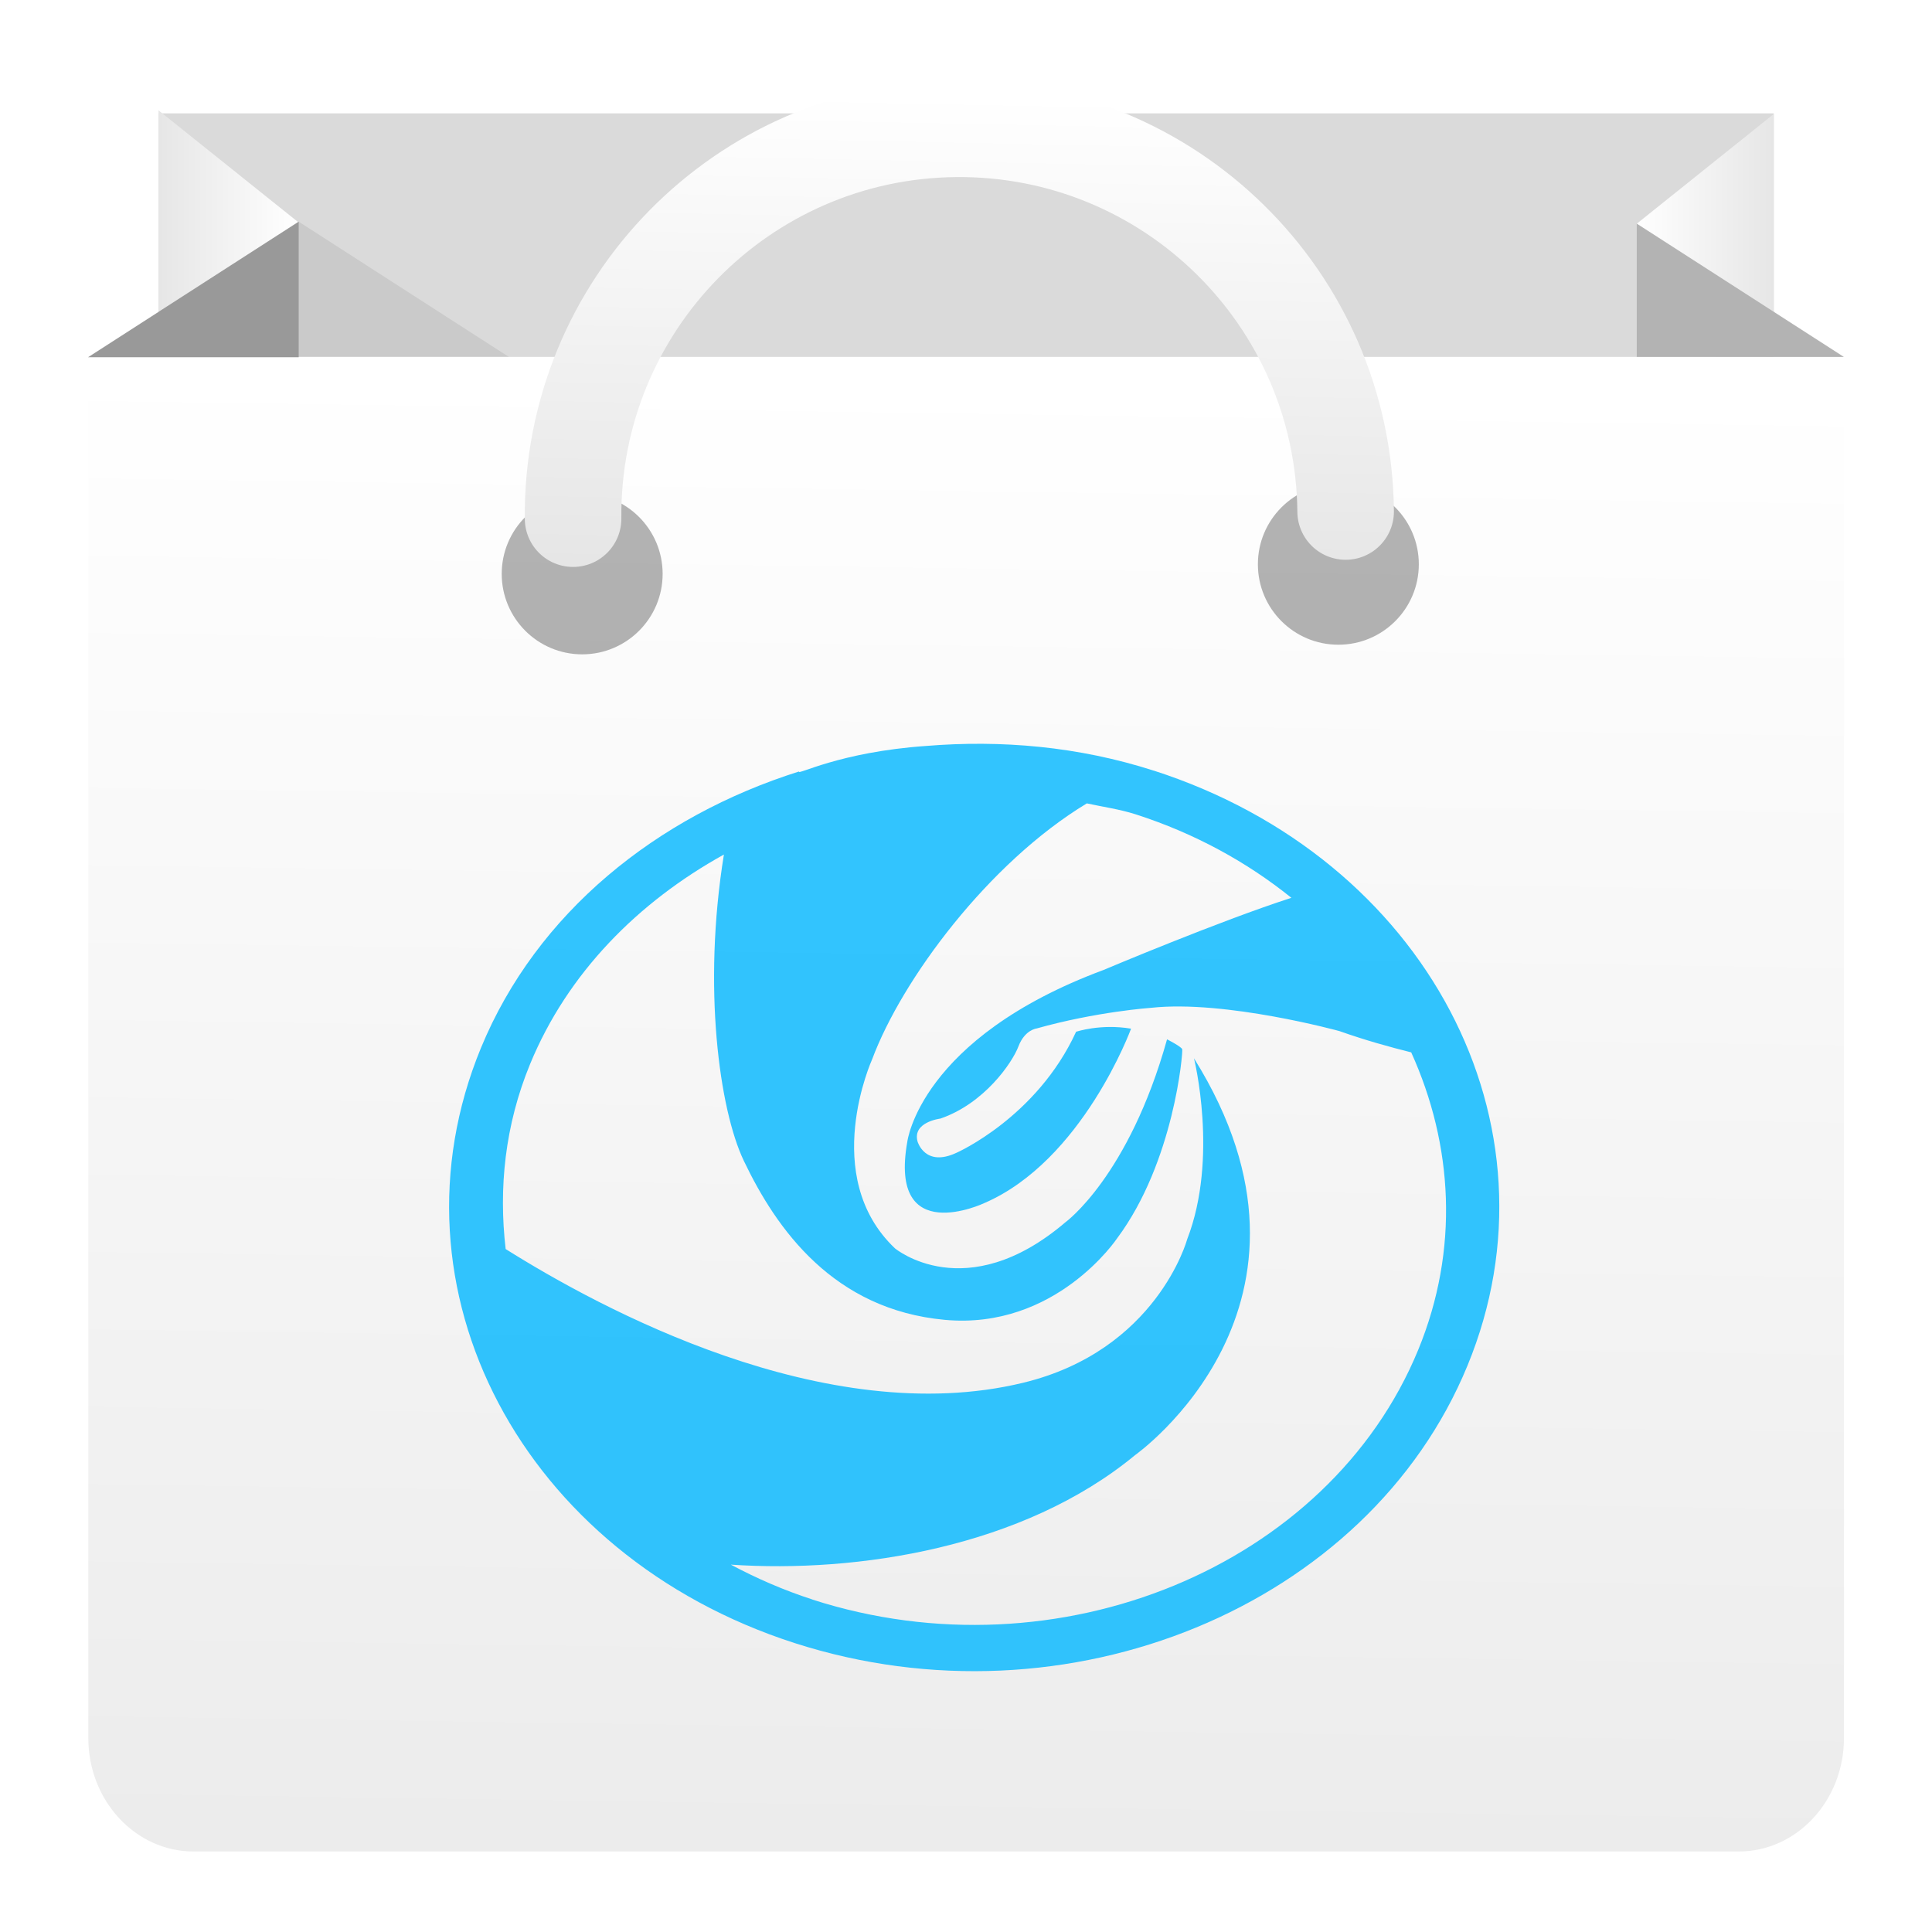
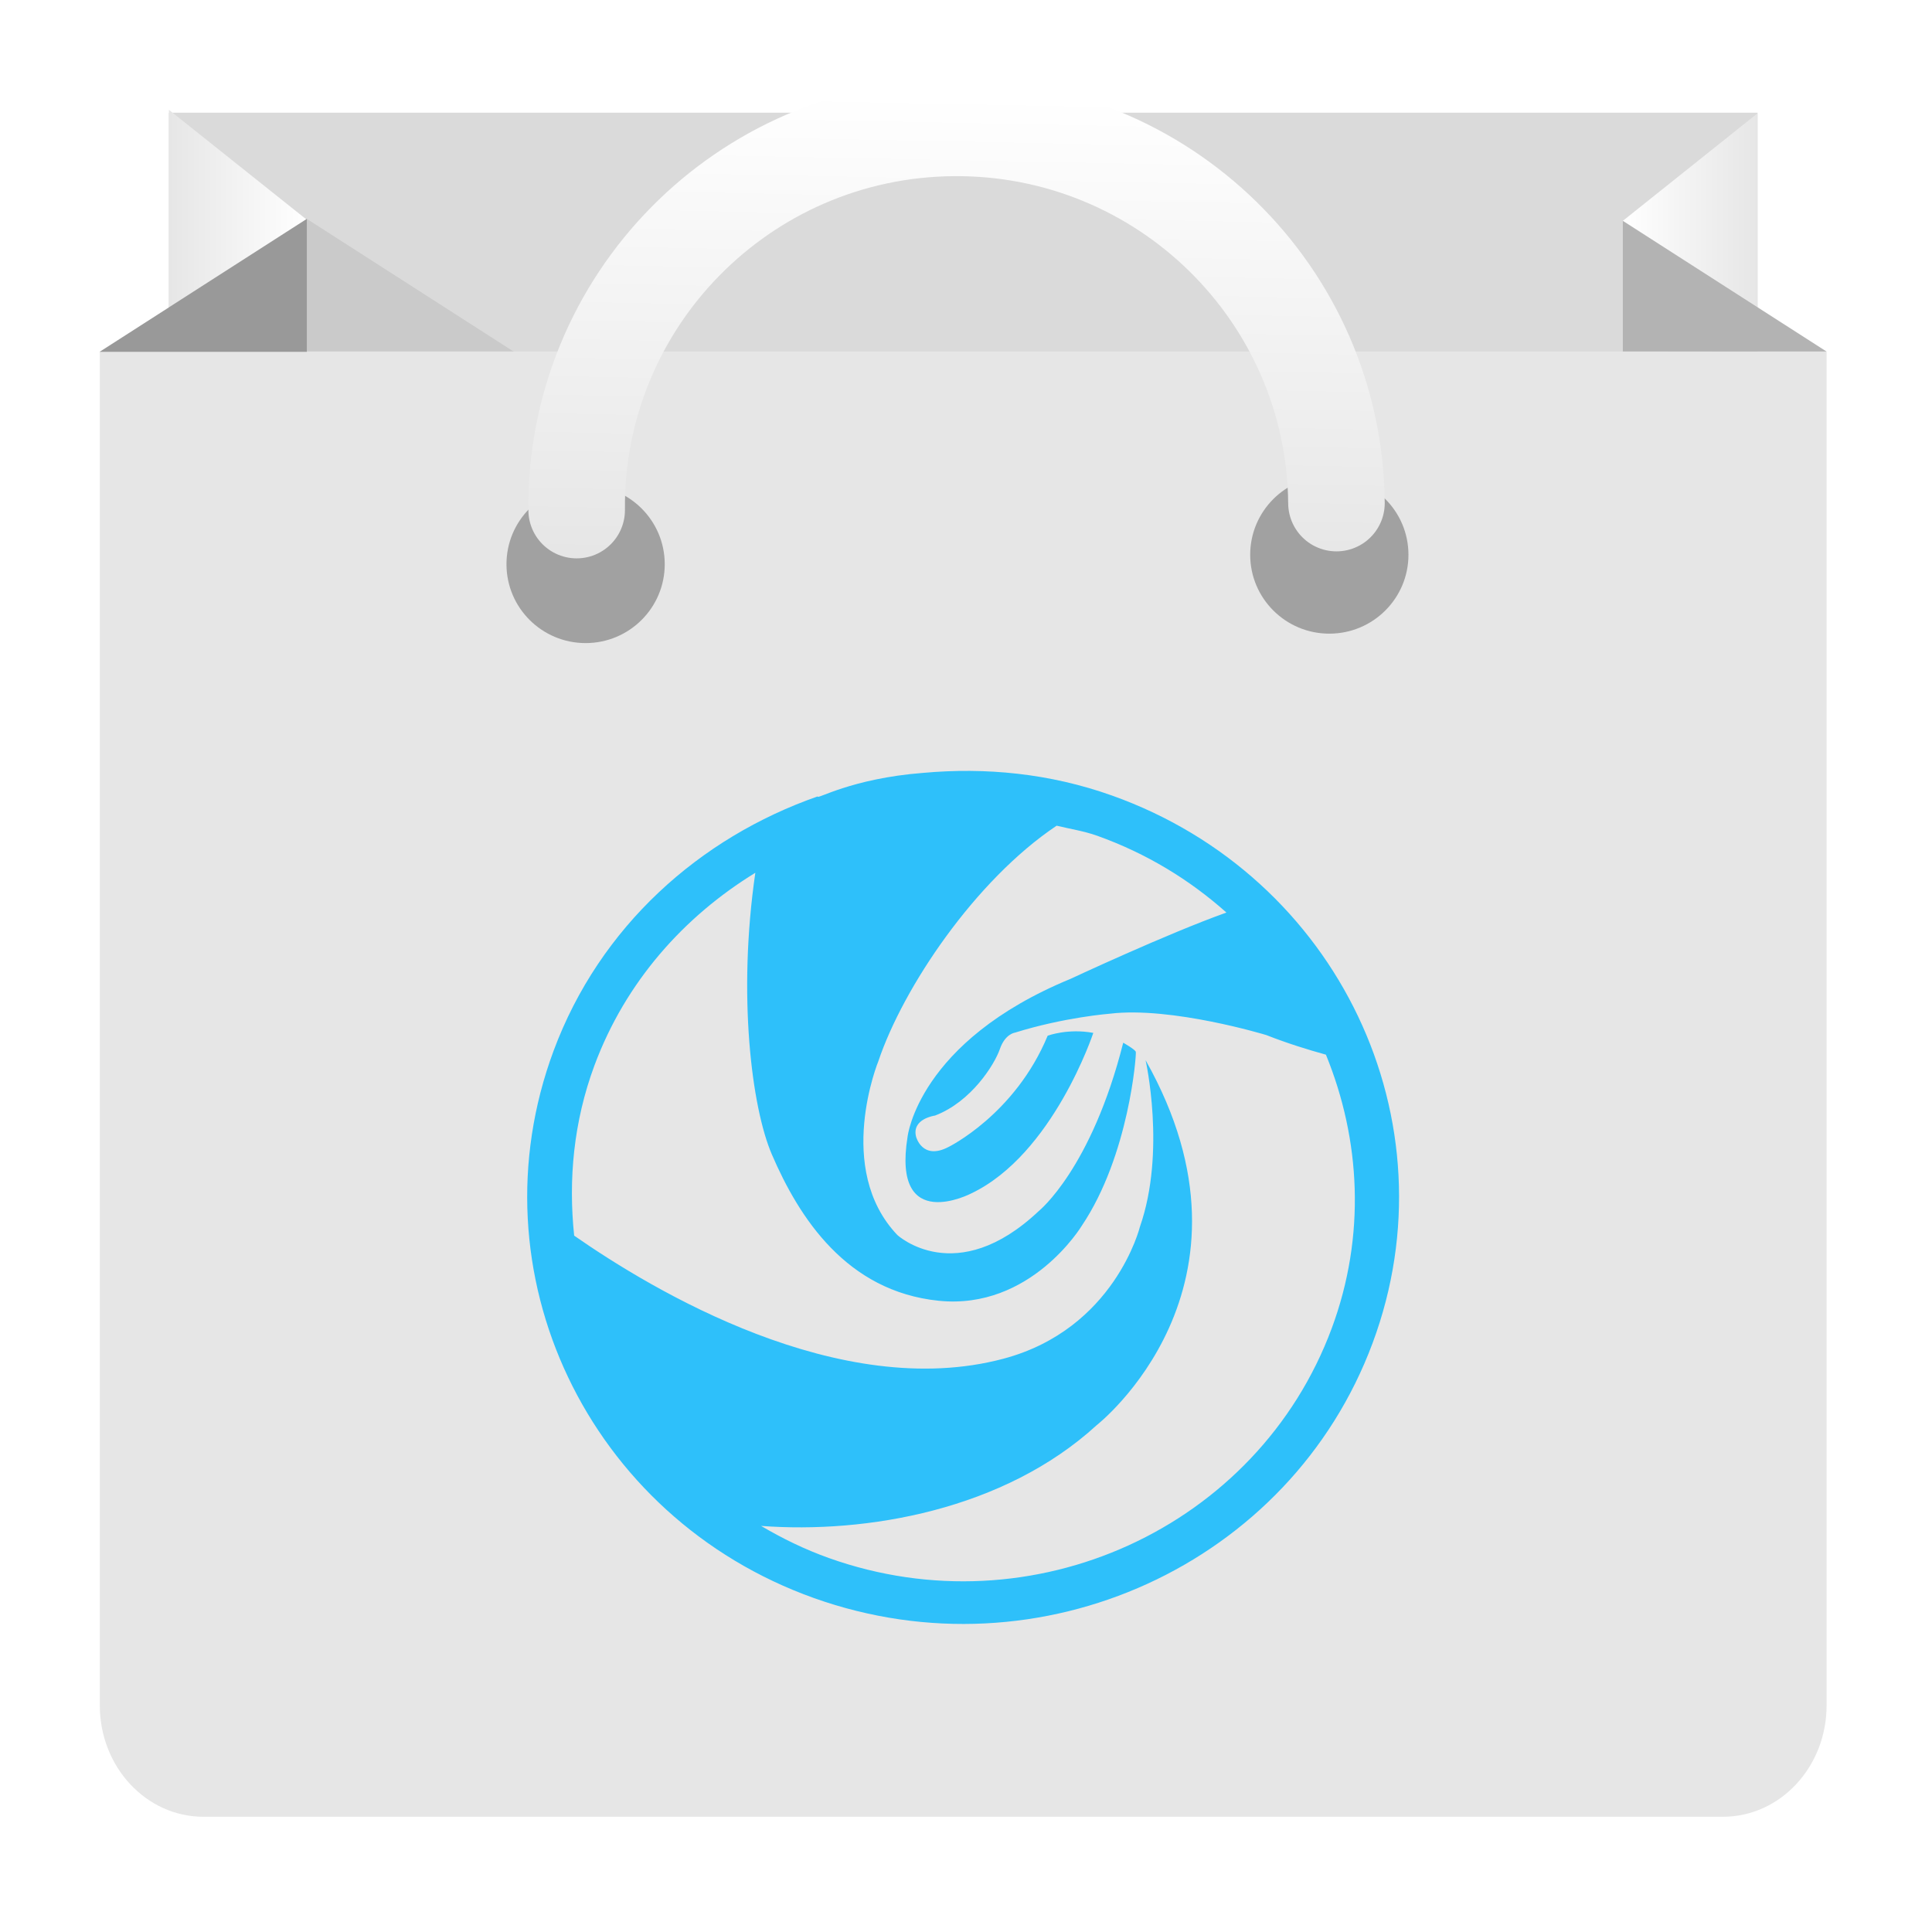
<svg xmlns="http://www.w3.org/2000/svg" xmlns:xlink="http://www.w3.org/1999/xlink" height="48" width="48" version="1.1" id="svg48">
  <defs id="defs52" />
-   <linearGradient id="a" gradientTransform="matrix(.4338766 0 0 .3470876 2.20214 2.74222)" gradientUnits="userSpaceOnUse" x1="4" x2="12" xlink:href="#f" y1="10" y2="10" />
-   <linearGradient id="b" gradientTransform="matrix(-.4265514 0 0 .3416149 45.77518 2.831479)" gradientUnits="userSpaceOnUse" x1="4" x2="12" xlink:href="#f" y1="10" y2="10" />
-   <linearGradient id="c" gradientUnits="userSpaceOnUse" x1="23.944" x2="24.18" xlink:href="#f" y1="14.186" y2="2.371" />
+   <linearGradient id="a" gradientTransform="matrix(0.4267248,0,0,0.3402806,2.489534,2.727664)" gradientUnits="userSpaceOnUse" x1="4" x2="12" xlink:href="#f" y1="10" y2="10" />
+   <linearGradient id="b" gradientTransform="matrix(-0.4195204,0,0,0.3349153,45.34434,2.815172)" gradientUnits="userSpaceOnUse" x1="4" x2="12" xlink:href="#f" y1="10" y2="10" />
+   <linearGradient id="c" gradientUnits="userSpaceOnUse" x1="23.944" x2="24.18" xlink:href="#f" y1="14.186" y2="2.371" gradientTransform="matrix(0.9835166,0,0,0.9803884,0.3236929,0.03922318)" />
  <linearGradient id="d" gradientUnits="userSpaceOnUse" x1="-31.595" x2="-31.595" y1="47.413" y2="5.743">
    <stop offset="0" stop-color="#3889e9" id="stop5" />
    <stop offset="1" stop-color="#5ea5fb" id="stop7" />
  </linearGradient>
  <linearGradient id="e" gradientUnits="userSpaceOnUse" x1="23.682" x2="24.213" y1="45.828" y2="9.324">
    <stop offset="0" stop-color="#ececec" id="stop10" />
    <stop offset="1" stop-color="#fff" id="stop12" />
  </linearGradient>
  <linearGradient id="f" gradientUnits="userSpaceOnUse" x1="23.945" x2="24.192" y1="13.74" y2="1.388">
    <stop offset="0" stop-color="#e6e6e6" id="stop15" />
    <stop offset="1" stop-color="#fff" id="stop17" />
  </linearGradient>
  <circle cx="-30.107" cy="26.578" fill="url(#d)" r="0" stroke-width="1.488" id="circle20" />
-   <path d="m3.938 2.816h40.13v8.724h-40.13z" fill="#ececec" stroke-width=".957" id="path22" />
-   <path d="m3.938 2.816h40.13v8.724h-40.13z" fill-opacity=".078" stroke-width=".957" id="path24" />
-   <path d="m3.938 9.684h3.471v-4.165l-3.471-2.777z" fill="url(#a)" stroke-width=".388" id="path26" />
-   <path d="m44.069 9.664h-3.412v-4.099l3.412-2.733z" fill="url(#b)" stroke-width=".382" id="path28" />
-   <path d="m7.421 5.507-3.484 2.242v2.253l2.391 1.539h10.469z" fill-opacity=".078" stroke-width=".957" id="path30" />
-   <path d="m45.813 43.18c0 1.557-1.172 2.82-2.617 2.82h-38.385c-1.445 0-2.617-1.263-2.617-2.82v-34.313h43.62z" fill="url(#e)" stroke-width=".957" id="path32" />
-   <path d="m45.811 8.868-5.152-3.316v3.316z" fill="#b3b3b3" stroke-width=".344" id="path34" />
-   <g id="g42" stroke-width=".957">
-     <path d="m2.187 8.876 5.234-3.369v3.369z" id="path36" fill="#999" />
-     <circle cx="33.251" cy="14.019" r="1.999" id="circle38" opacity=".3" />
-     <circle cx="14.464" cy="14.258" r="1.999" id="circle40" opacity=".3" />
+   <path d="M 4.196,2.8 H 43.665 V 11.353 H 4.196 Z" id="path22" style="fill:#ececec;stroke-width:0.957" />
+   <path d="M 4.196,2.8 H 43.665 V 11.353 H 4.196 Z" id="path24" style="fill-opacity:0.078;stroke-width:0.957" />
+   <path d="M 4.196,9.533 H 7.61 V 5.45 L 4.196,2.728 Z" id="path26" style="fill:url(#a);stroke-width:0.388" />
+   <path d="M 43.666,9.513 H 40.31 V 5.494 l 3.356,-2.679 z" id="path28" style="fill:url(#b);stroke-width:0.382" />
+   <path d="M 7.623,5.438 4.196,7.636 V 9.845 L 6.548,11.354 H 16.845 Z" id="path30" style="fill-opacity:0.078;stroke-width:0.957" />
+   <path d="m 45.381,42.372 c 0,1.527 -1.153,2.765 -2.574,2.765 H 5.054 c -1.421,0 -2.574,-1.238 -2.574,-2.765 V 8.732 H 45.381 Z" id="path32" style="fill:#e6e6e6;stroke-width:0.957" />
+   <path d="M 45.38,8.734 40.313,5.483 v 3.251 z" id="path34" style="fill:#b3b3b3;stroke-width:0.344" />
+   <g id="g42" transform="matrix(0.9835166,0,0,0.9803884,0.3236929,0.03922318)" style="stroke-width:0.974">
+     <path d="M 2.187,8.876 7.422,5.507 v 3.369 z" id="path36" style="fill:#999999;stroke-width:0.992" />
+     <circle cx="33.251" cy="14.019" r="1.999" id="circle38" style="opacity:0.3;stroke-width:0.992" />
+     <circle cx="14.464" cy="14.258" r="1.999" id="circle40" style="opacity:0.3;stroke-width:0.992" />
  </g>
-   <path d="m14.238 12.886c-.049-5.3 4.208-9.637 9.508-9.686 5.3-.049 9.637 4.208 9.686 9.508" style="clip-rule:evenodd;fill:none;stroke-width:2.399;stroke-linecap:round;stroke-miterlimit:10;stroke:url(#c)" id="path44" />
-   <path d="m 28.666,19.147 c -1.875,-0.604 -3.796,-0.767 -5.659,-0.614 -2.161,0.151 -3.216,0.741 -3.154,0.634 -3.534,1.114 -6.521,3.511 -7.905,6.871 -2.464,5.985 1.026,12.604 7.793,14.783 6.77,2.179 14.254,-0.907 16.718,-6.892 2.465,-5.985 -1.025,-12.603 -7.793,-14.783 z m -8.479,20.593 c -0.721,-0.233 -1.395,-0.529 -2.03,-0.867 3.154,0.214 7.269,-0.428 10.044,-2.721 0,0 5.29,-3.733 1.463,-9.859 0,0 0.617,2.469 -0.17,4.5 0,0 -0.75,2.762 -4.085,3.564 -4.911,1.182 -10.507,-1.854 -12.846,-3.325 -0.176,-1.512 -0.02,-3.074 0.608,-4.598 0.93,-2.258 2.678,-4.02 4.814,-5.203 -0.534,3.299 -0.112,6.337 0.495,7.609 0.814,1.706 2.23,3.696 4.991,3.951 2.761,0.256 4.284,-2.026 4.284,-2.026 1.416,-1.901 1.638,-4.631 1.617,-4.696 -0.021,-0.067 -0.377,-0.247 -0.377,-0.247 -0.953,3.407 -2.525,4.545 -2.525,4.545 -2.479,2.113 -4.235,0.648 -4.235,0.648 -1.887,-1.79 -0.566,-4.699 -0.566,-4.699 0.739,-1.982 2.893,-4.882 5.333,-6.356 0.406,0.089 0.815,0.144 1.217,0.273 1.477,0.476 2.771,1.192 3.865,2.073 -1.785,0.575 -4.666,1.792 -4.666,1.792 -4.567,1.699 -4.876,4.268 -4.876,4.268 -0.472,2.648 1.907,1.527 1.907,1.527 2.449,-1.053 3.652,-4.336 3.652,-4.336 -0.764,-0.128 -1.366,0.077 -1.366,0.077 -0.978,2.131 -2.972,3.007 -2.972,3.007 -0.785,0.367 -0.967,-0.281 -0.967,-0.281 -0.132,-0.486 0.568,-0.569 0.568,-0.569 1.087,-0.373 1.782,-1.381 1.939,-1.793 0.157,-0.413 0.448,-0.445 0.448,-0.445 1.489,-0.42 2.847,-0.514 2.847,-0.514 1.849,-0.201 4.679,0.578 4.679,0.578 0.635,0.225 1.243,0.394 1.784,0.529 1.037,2.289 1.201,4.895 0.173,7.393 -2.216,5.386 -8.954,8.164 -15.047,6.203 z" id="path11795" style="opacity:0.8;fill:#00b7ff;fill-rule:evenodd;stroke:none;stroke-width:0.161" />
+   <path d="m 14.327,12.673 c -0.048,-5.196 4.138,-9.448 9.351,-9.496 5.213,-0.048 9.478,4.125 9.526,9.322" style="clip-rule:evenodd;fill:none;stroke:url(#c);stroke-width:2.399;stroke-linecap:round;stroke-miterlimit:10" id="path44" />
+   <path d="m 27.633,19.767 c -1.557,-0.556 -3.151,-0.705 -4.698,-0.565 -1.794,0.139 -2.67,0.682 -2.618,0.584 -2.934,1.025 -5.414,3.229 -6.563,6.32 -2.046,5.505 0.852,11.593 6.47,13.598 5.621,2.004 11.834,-0.834 13.879,-6.339 C 36.149,27.86 33.252,21.772 27.633,19.767 Z m -7.039,18.942 c -0.599,-0.214 -1.158,-0.487 -1.685,-0.798 2.618,0.197 6.034,-0.394 8.338,-2.503 0,0 4.392,-3.433 1.215,-9.068 0,0 0.512,2.271 -0.141,4.139 0,0 -0.623,2.54 -3.391,3.278 -4.077,1.087 -8.723,-1.705 -10.665,-3.058 -0.146,-1.391 -0.016,-2.827 0.504,-4.229 0.772,-2.077 2.223,-3.698 3.997,-4.786 -0.443,3.035 -0.093,5.828 0.411,6.999 0.676,1.569 1.851,3.399 4.144,3.634 2.292,0.235 3.556,-1.864 3.556,-1.864 1.176,-1.749 1.36,-4.259 1.342,-4.32 -0.018,-0.061 -0.313,-0.227 -0.313,-0.227 -0.791,3.134 -2.097,4.181 -2.097,4.181 -2.058,1.944 -3.515,0.596 -3.515,0.596 -1.567,-1.646 -0.47,-4.322 -0.47,-4.322 0.614,-1.823 2.401,-4.49 4.428,-5.847 0.337,0.082 0.677,0.132 1.01,0.251 1.226,0.438 2.3,1.097 3.208,1.907 -1.482,0.529 -3.874,1.648 -3.874,1.648 -3.792,1.562 -4.048,3.925 -4.048,3.925 -0.392,2.436 1.583,1.405 1.583,1.405 2.033,-0.969 3.032,-3.988 3.032,-3.988 -0.634,-0.118 -1.134,0.07 -1.134,0.07 -0.812,1.96 -2.467,2.766 -2.467,2.766 -0.651,0.338 -0.803,-0.259 -0.803,-0.259 -0.11,-0.447 0.471,-0.523 0.471,-0.523 0.902,-0.343 1.479,-1.27 1.61,-1.649 0.13,-0.38 0.372,-0.41 0.372,-0.41 1.236,-0.386 2.364,-0.472 2.364,-0.472 1.535,-0.185 3.885,0.531 3.885,0.531 0.527,0.207 1.032,0.363 1.481,0.487 0.861,2.105 0.997,4.502 0.144,6.8 -1.84,4.954 -7.433,7.51 -12.492,5.706 z" id="path11795" style="opacity:0.8;fill:#00b7ff;fill-rule:evenodd;stroke:none;stroke-width:0.161" />
</svg>
